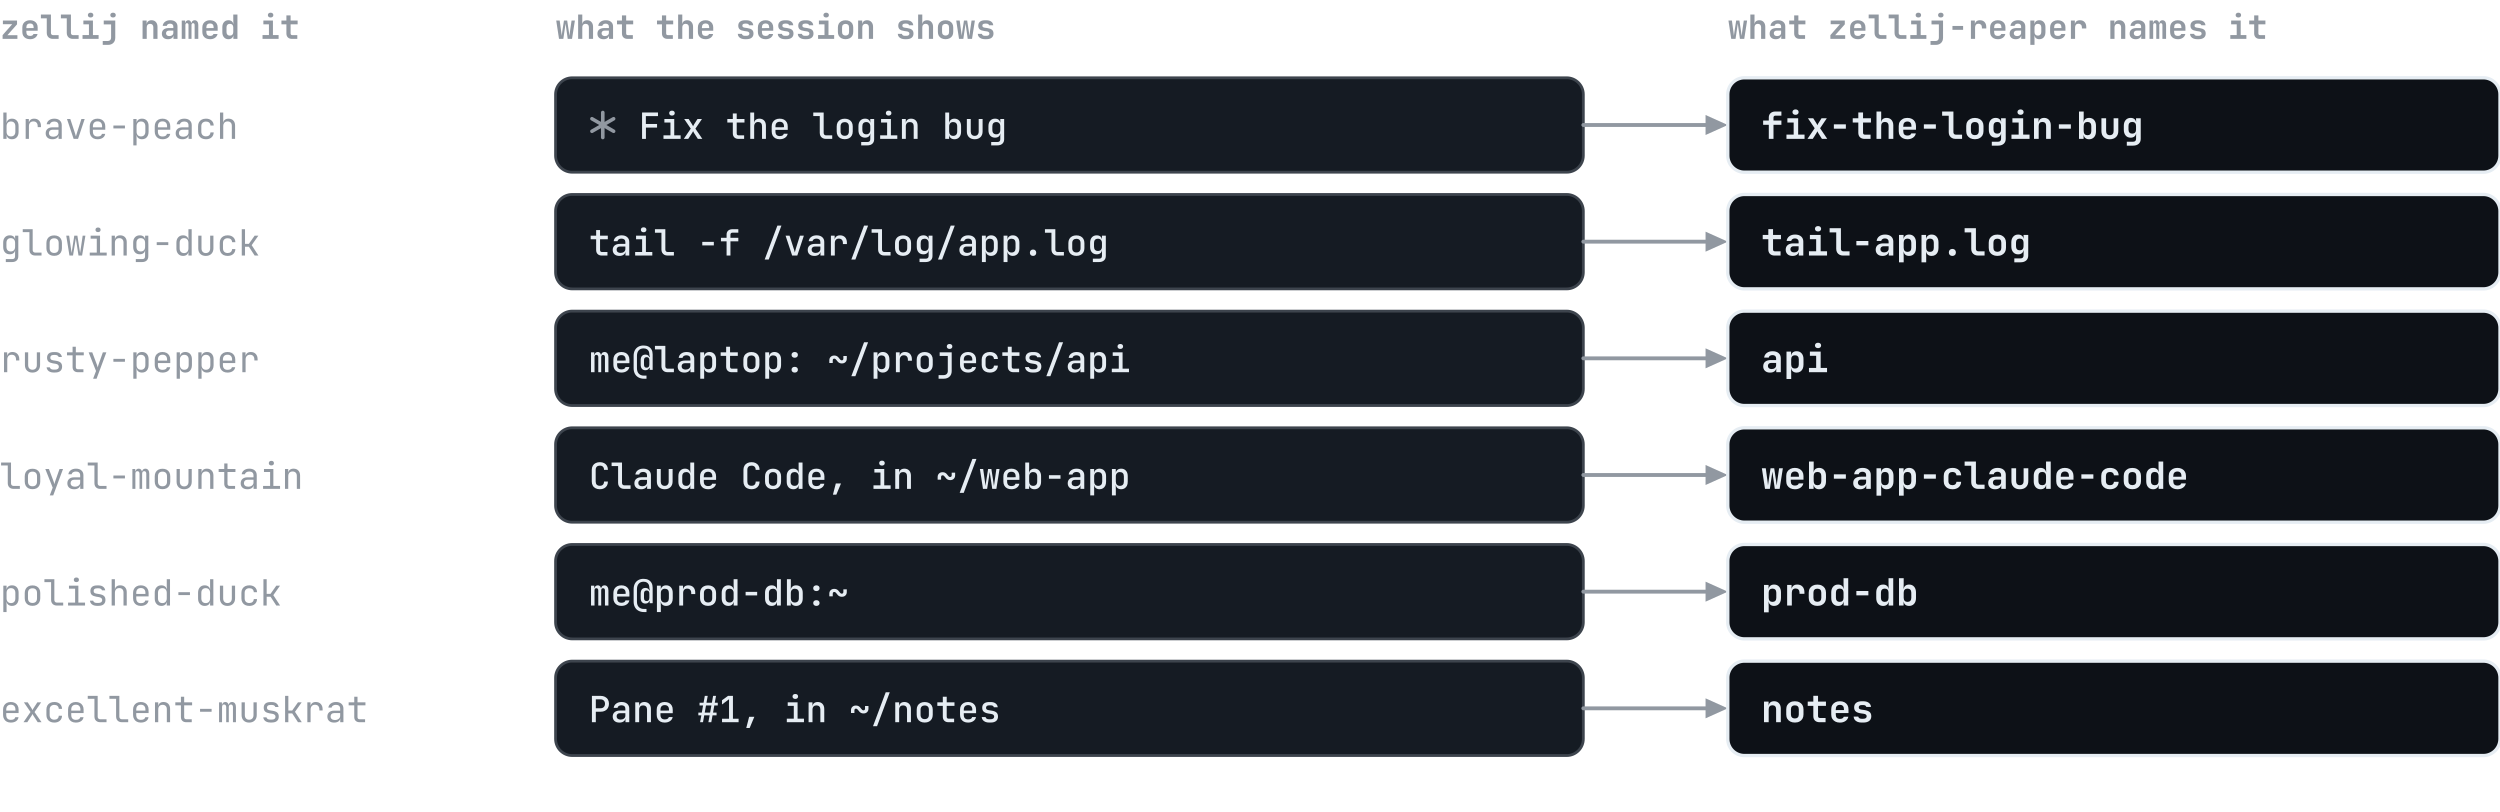
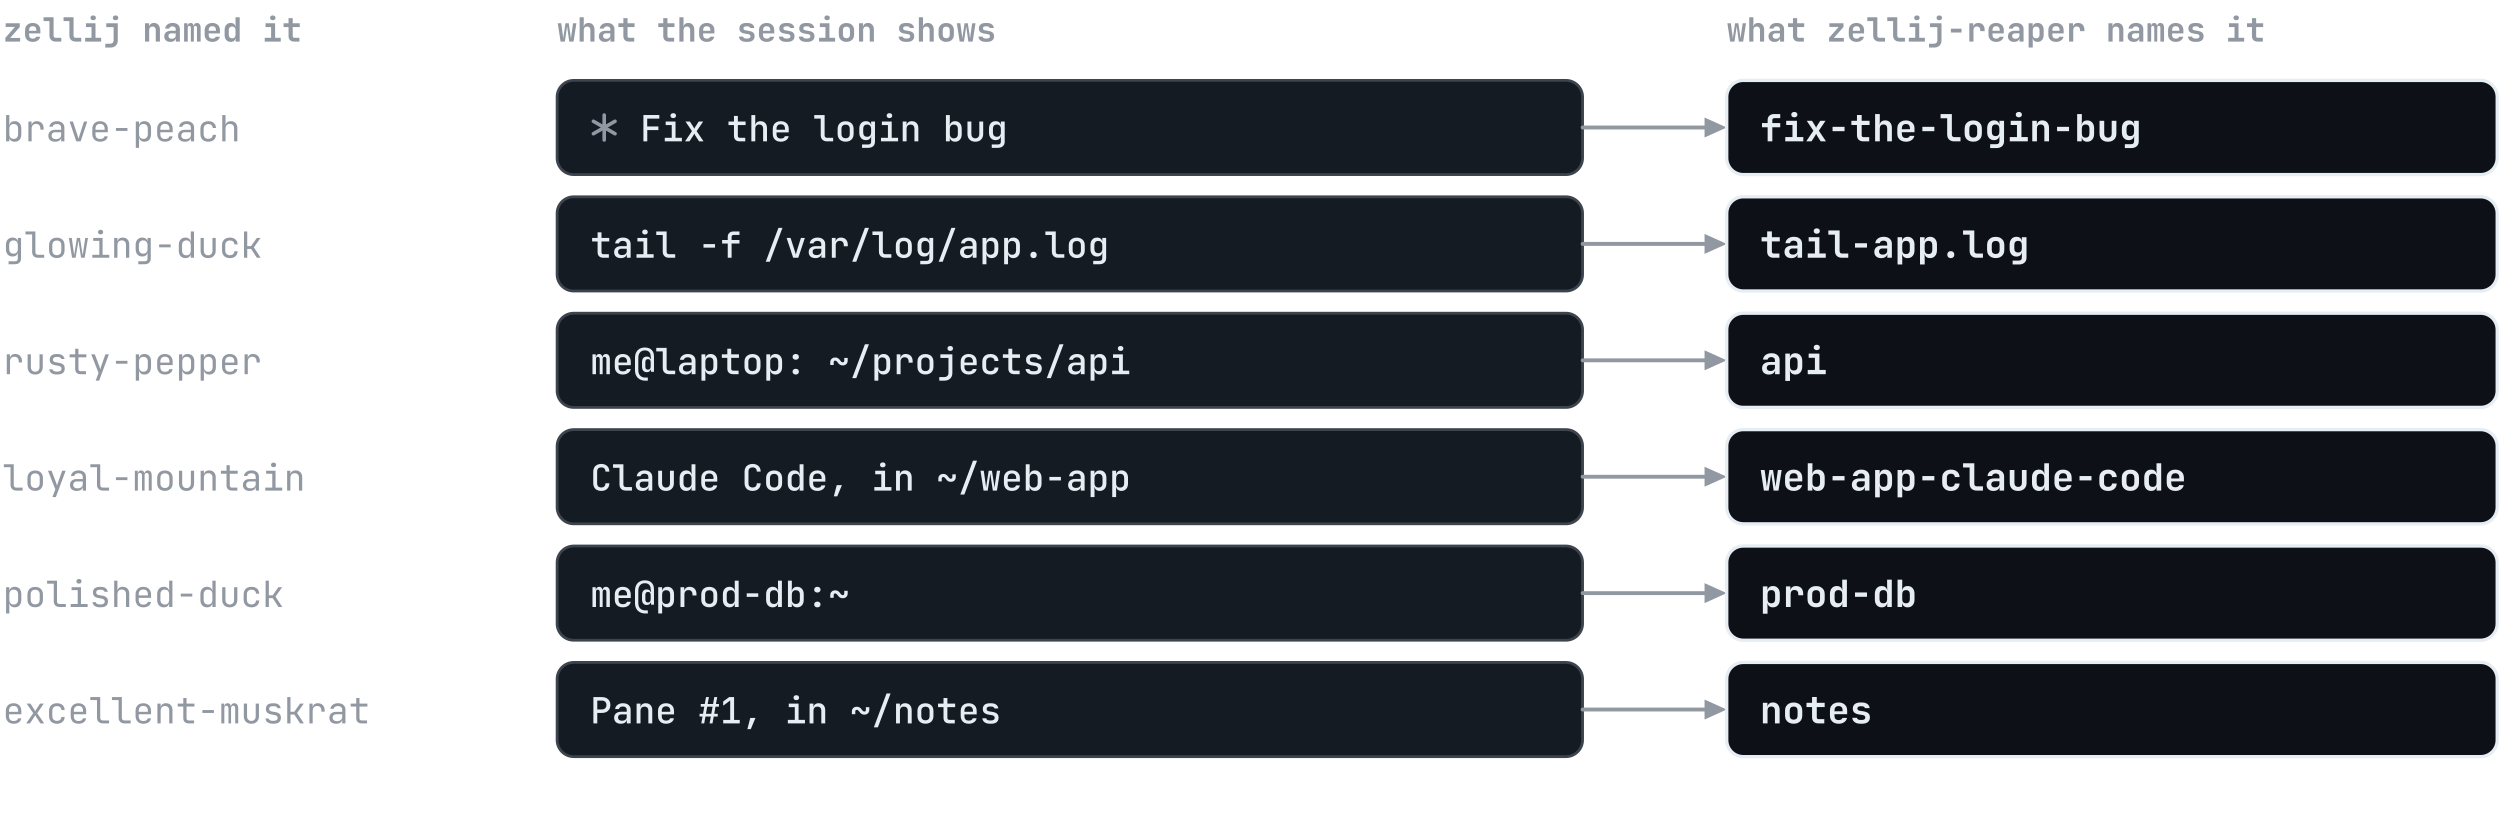
- <svg xmlns="http://www.w3.org/2000/svg" viewBox="0 0 900 292" width="900" height="292" role="img" aria-label="Examples of session names. A session zellij named brave-peach showing Fix the login bug becomes fix-the-login-bug. tail -f /var/log/app.log becomes tail-app.log. A shell titled me@laptop: ~/projects/api becomes api. Claude Code working in web-app becomes web-app-claude-code. A shell on another machine, me@prod-db:~, becomes prod-db. Pane #1 in ~/notes becomes notes.">
+ <svg xmlns="http://www.w3.org/2000/svg" viewBox="-1 -1 902 294" width="902" height="294" role="img" aria-label="Examples of session names. A session zellij named brave-peach showing Fix the login bug becomes fix-the-login-bug. tail -f /var/log/app.log becomes tail-app.log. A shell titled me@laptop: ~/projects/api becomes api. Claude Code working in web-app becomes web-app-claude-code. A shell on another machine, me@prod-db:~, becomes prod-db. Pane #1 in ~/notes becomes notes.">
  <defs>
    <path id="g0" d="M78 0V-113L365 -440H87V-550H511V-437L221 -110H522V0Z" />
    <path id="g1" d="M301 10Q231 10 179 -17Q127 -44 98 -92Q70 -141 70 -206V-344Q70 -409 98 -458Q127 -506 179 -533Q231 -560 301 -560Q370 -560 422 -533Q473 -506 502 -458Q530 -409 530 -344V-245H191V-206Q191 -148 219 -118Q247 -89 302 -89Q344 -89 370 -104Q396 -118 403 -146H526Q512 -75 450 -32Q389 10 301 10ZM409 -315V-345Q409 -402 382 -432Q355 -463 301 -463Q247 -463 219 -432Q191 -401 191 -344V-323L418 -325Z" />
    <path id="g2" d="M384 0Q330 0 290 -22Q249 -44 226 -84Q203 -125 203 -178V-617H27V-730H328V-178Q328 -148 346 -130Q363 -113 393 -113H559V0Z" />
    <path id="g3" d="M76 0V-114H268V-437H101V-550H388V-114H558V0ZM318 -642Q280 -642 258 -662Q236 -681 236 -714Q236 -747 258 -766Q280 -786 318 -786Q356 -786 378 -766Q400 -747 400 -714Q400 -681 378 -662Q356 -642 318 -642Z" />
    <path id="g4" d="M82 180V64H229Q279 64 306 37Q333 10 333 -39V-434H112V-550H458V-36Q458 64 398 122Q338 180 236 180ZM391 -642Q353 -642 331 -662Q309 -681 309 -714Q309 -747 331 -766Q353 -786 391 -786Q429 -786 451 -766Q473 -747 473 -714Q473 -681 451 -662Q429 -642 391 -642Z" />
    <path id="g5" d="M77 0V-550H199V-445H233L199 -416Q199 -484 238 -522Q278 -560 347 -560Q428 -560 476 -506Q525 -452 525 -361V0H400V-348Q400 -398 374 -425Q348 -452 301 -452Q255 -452 228 -424Q202 -396 202 -344V0Z" />
    <path id="g6" d="M239 10Q154 10 105 -35Q56 -80 56 -156Q56 -237 110 -281Q164 -325 263 -325H400V-372Q400 -412 374 -434Q348 -457 303 -457Q262 -457 235 -439Q208 -421 203 -390H81Q90 -468 151 -514Q212 -560 307 -560Q408 -560 466 -510Q525 -459 525 -373V0H404V-96H384L404 -123Q404 -62 359 -26Q314 10 239 10ZM280 -84Q333 -84 366 -111Q400 -138 400 -181V-248H265Q227 -248 204 -226Q181 -204 181 -168Q181 -129 208 -106Q234 -84 280 -84Z" />
    <path id="g7" d="M52 0V-550H154V-476H175L158 -458Q158 -504 184 -532Q210 -560 251 -560Q295 -560 320 -524Q344 -488 344 -427L322 -476H356L343 -458Q343 -504 369 -532Q395 -560 438 -560Q489 -560 519 -522Q549 -484 549 -419V0H439V-414Q439 -441 427 -456Q415 -472 392 -472Q370 -472 358 -457Q345 -442 345 -414V0H255V-414Q255 -442 243 -457Q231 -472 208 -472Q185 -472 174 -457Q162 -442 162 -414V0Z" />
    <path id="g8" d="M253 10Q171 10 120 -47Q70 -104 70 -200V-349Q70 -446 120 -503Q170 -560 253 -560Q321 -560 361 -522Q401 -483 401 -416L373 -445H402L398 -576V-730H523V0H401V-105H373L401 -134Q401 -67 361 -28Q321 10 253 10ZM297 -98Q345 -98 372 -126Q398 -155 398 -206V-344Q398 -395 372 -424Q345 -452 297 -452Q249 -452 222 -424Q195 -396 195 -344V-206Q195 -154 222 -126Q249 -98 297 -98Z" />
    <path id="g9" d="M360 0Q281 0 236 -44Q192 -88 192 -165V-437H43V-550H192V-705H318V-550H529V-437H318V-165Q318 -113 369 -113H519V0Z" />
    <path id="g10" d="M104 0 20 -550H124L170 -213Q174 -184 178 -149Q181 -114 183 -91Q186 -114 191 -149Q196 -184 200 -213L252 -550H349L400 -213Q404 -184 409 -148Q414 -113 417 -90Q419 -114 424 -150Q428 -185 431 -213L480 -550H580L494 0H365L317 -339Q313 -367 308 -402Q303 -436 300 -458Q297 -436 292 -402Q288 -367 283 -339L233 0Z" />
    <path id="g11" d="M77 0V-730H202V-550L199 -445H233L199 -416Q199 -484 238 -522Q278 -560 347 -560Q428 -560 476 -506Q525 -452 525 -361V0H400V-348Q400 -398 374 -425Q348 -452 301 -452Q255 -452 228 -424Q202 -396 202 -344V0Z" />
    <path id="g12" d="M279 9Q216 9 169 -11Q122 -31 96 -66Q69 -102 67 -150H192Q194 -124 218 -108Q241 -92 279 -92H323Q369 -92 392 -110Q415 -128 415 -159Q415 -188 394 -204Q374 -221 331 -226L263 -236Q169 -249 125 -286Q81 -323 81 -397Q81 -474 133 -516Q185 -559 286 -559H324Q416 -559 471 -518Q526 -477 530 -408H405Q402 -430 380 -444Q359 -458 324 -458H286Q243 -458 224 -442Q204 -427 204 -397Q204 -369 221 -356Q238 -342 276 -336L347 -326Q445 -312 492 -274Q538 -235 538 -160Q538 -80 484 -36Q429 9 323 9Z" />
    <path id="g13" d="M300 9Q230 9 178 -18Q127 -44 98 -92Q70 -141 70 -207V-343Q70 -409 98 -458Q127 -506 178 -532Q230 -559 300 -559Q371 -559 422 -532Q473 -506 502 -458Q530 -409 530 -344V-207Q530 -141 502 -92Q473 -44 422 -18Q371 9 300 9ZM300 -100Q350 -100 378 -128Q405 -155 405 -207V-343Q405 -396 378 -423Q350 -450 300 -450Q251 -450 223 -423Q195 -396 195 -343V-207Q195 -155 223 -128Q251 -100 300 -100Z" />
    <path id="g14" d="M140 -272V-388H460V-272Z" />
    <path id="g15" d="M94 0V-550H212V-445H243L206 -381Q206 -470 246 -515Q286 -560 364 -560Q453 -560 504 -505Q555 -450 555 -353V-313H424V-344Q424 -397 396 -426Q369 -455 321 -455Q272 -455 246 -426Q219 -397 219 -344V0Z" />
    <path id="g16" d="M77 180V-550H199V-445H227L199 -416Q199 -483 239 -522Q279 -560 347 -560Q430 -560 480 -503Q530 -446 530 -350V-201Q530 -137 508 -90Q485 -42 444 -16Q403 10 347 10Q279 10 239 -28Q199 -67 199 -134L227 -105H198L202 26V180ZM303 -98Q351 -98 378 -126Q405 -154 405 -206V-344Q405 -396 378 -424Q351 -452 303 -452Q256 -452 229 -424Q202 -395 202 -344V-206Q202 -155 229 -126Q256 -98 303 -98Z" />
    <path id="g17" d="M332 10Q264 10 223 -26Q182 -63 182 -126L200 -105H182V0H92V-730H182V-570L180 -445H200L182 -424Q182 -486 224 -523Q265 -560 332 -560Q415 -560 465 -505Q515 -450 515 -355V-194Q515 -100 465 -45Q415 10 332 10ZM302 -68Q359 -68 392 -102Q425 -136 425 -200V-350Q425 -414 392 -448Q359 -482 302 -482Q247 -482 214 -447Q182 -412 182 -350V-200Q182 -138 214 -103Q247 -68 302 -68Z" />
    <path id="g18" d="M111 0V-550H199V-445H220L191 -380Q191 -469 230 -514Q268 -560 344 -560Q431 -560 482 -506Q534 -451 534 -358V-325H444V-350Q444 -415 412 -450Q381 -484 323 -484Q266 -484 234 -449Q201 -414 201 -350V0Z" />
    <path id="g19" d="M252 10Q165 10 115 -34Q65 -79 65 -155Q65 -232 115 -276Q165 -320 250 -320H420V-375Q420 -426 390 -454Q359 -481 303 -481Q254 -481 221 -460Q188 -440 183 -405H93Q102 -476 160 -518Q218 -560 305 -560Q400 -560 455 -511Q510 -462 510 -378V0H422V-105H407L422 -120Q422 -60 376 -25Q329 10 252 10ZM274 -61Q338 -61 379 -93Q420 -125 420 -175V-253H252Q207 -253 181 -228Q155 -203 155 -160Q155 -114 186 -88Q218 -61 274 -61Z" />
    <path id="g20" d="M239 0 55 -550H147L269 -180Q280 -147 289 -116Q298 -86 302 -69Q307 -86 316 -116Q325 -147 335 -180L454 -550H545L361 0Z" />
    <path id="g21" d="M300 10Q235 10 186 -16Q138 -42 112 -90Q85 -137 85 -200V-350Q85 -414 112 -461Q138 -508 186 -534Q235 -560 300 -560Q365 -560 414 -534Q462 -508 488 -461Q515 -414 515 -350V-253H173V-200Q173 -135 206 -100Q239 -66 300 -66Q352 -66 384 -84Q416 -103 423 -140H513Q504 -71 446 -30Q387 10 300 10ZM427 -313V-350Q427 -415 394 -450Q362 -485 300 -485Q239 -485 206 -450Q173 -415 173 -350V-321H434Z" />
    <path id="g22" d="M140 -290V-370H460V-290Z" />
    <path id="g23" d="M92 180V-550H182V-445H200L182 -424Q182 -487 224 -524Q265 -560 333 -560Q416 -560 466 -506Q515 -451 515 -356V-195Q515 -132 492 -86Q470 -40 430 -15Q389 10 333 10Q266 10 224 -27Q182 -64 182 -126L200 -105H180L182 20V180ZM303 -68Q360 -68 392 -102Q425 -136 425 -200V-350Q425 -414 392 -448Q360 -482 303 -482Q248 -482 215 -447Q182 -412 182 -350V-200Q182 -138 215 -103Q248 -68 303 -68Z" />
    <path id="g24" d="M304 10Q238 10 188 -15Q139 -40 112 -88Q85 -135 85 -200V-350Q85 -416 112 -463Q139 -510 188 -535Q238 -560 304 -560Q399 -560 457 -509Q515 -458 518 -370H428Q425 -423 392 -452Q360 -480 304 -480Q245 -480 210 -446Q175 -413 175 -351V-200Q175 -138 210 -104Q245 -70 304 -70Q360 -70 392 -99Q425 -128 428 -180H518Q515 -92 457 -41Q399 10 304 10Z" />
    <path id="g25" d="M92 0V-730H182V-550V-445H201L182 -424Q182 -489 221 -524Q260 -560 329 -560Q412 -560 461 -509Q510 -458 510 -370V0H420V-360Q420 -419 388 -452Q357 -484 303 -484Q247 -484 214 -449Q182 -414 182 -350V0Z" />
    <path id="g26" d="M88 0V-731H529V-631H193V-413H503V-313H195V0Z" />
    <path id="g27" d="M81 0V-98H274V-452H106V-550H379V-98H556V0ZM316 -645Q281 -645 260 -664Q239 -682 239 -713Q239 -745 260 -764Q281 -782 316 -782Q351 -782 372 -764Q393 -745 393 -713Q393 -682 372 -664Q351 -645 316 -645Z" />
    <path id="g28" d="M43 0 236 -284 55 -550H179L276 -398Q283 -386 290 -372Q297 -359 301 -350Q304 -359 311 -372Q318 -386 325 -398L422 -550H546L365 -283L557 0H433L326 -165Q319 -177 312 -192Q305 -207 301 -216Q297 -207 290 -192Q282 -177 274 -165L166 0Z" />
    <path id="g29" d="M360 0Q285 0 243 -41Q201 -82 201 -155V-452H49V-550H201V-705H309V-550H524V-452H309V-155Q309 -98 364 -98H514V0Z" />
    <path id="g30" d="M84 0V-730H192V-550L191 -445H217L191 -420Q191 -486 230 -523Q269 -560 338 -560Q420 -560 469 -508Q518 -455 518 -366V0H410V-354Q410 -408 381 -438Q352 -468 302 -468Q251 -468 222 -436Q192 -405 192 -347V0Z" />
    <path id="g31" d="M300 10Q233 10 182 -16Q132 -43 105 -91Q78 -139 78 -203V-347Q78 -412 105 -460Q132 -507 182 -534Q233 -560 300 -560Q368 -560 418 -534Q468 -507 495 -460Q522 -412 522 -347V-249H182V-203Q182 -142 212 -110Q243 -78 301 -78Q348 -78 377 -94Q406 -111 413 -143H520Q508 -73 448 -32Q388 10 300 10ZM418 -314V-348Q418 -408 388 -441Q358 -474 300 -474Q243 -474 212 -441Q182 -408 182 -347V-322L426 -323Z" />
    <path id="g32" d="M379 0Q328 0 290 -20Q252 -41 230 -79Q209 -117 209 -167V-632H29V-730H317V-167Q317 -135 335 -116Q353 -98 384 -98H554V0Z" />
    <path id="g33" d="M300 9Q232 9 182 -17Q132 -43 105 -91Q78 -139 78 -204V-346Q78 -412 105 -460Q132 -507 182 -533Q232 -559 300 -559Q368 -559 418 -533Q468 -507 495 -460Q522 -412 522 -346V-204Q522 -139 495 -91Q468 -43 418 -17Q368 9 300 9ZM300 -86Q355 -86 385 -116Q415 -147 415 -204V-346Q415 -404 385 -434Q355 -464 300 -464Q246 -464 216 -434Q185 -404 185 -346V-204Q185 -147 216 -116Q246 -86 300 -86Z" />
    <path id="g34" d="M156 180V87H325Q367 87 388 67Q408 47 408 8V-47L410 -149H387L409 -169Q409 -106 370 -70Q330 -34 263 -34Q178 -34 129 -90Q80 -146 80 -241V-353Q80 -448 129 -504Q178 -560 263 -560Q330 -560 370 -524Q409 -487 409 -424L387 -445H409L408 -550H515V10Q515 89 465 134Q415 180 326 180ZM298 -127Q349 -127 378 -158Q408 -190 408 -246V-347Q408 -403 378 -434Q349 -466 298 -466Q245 -466 216 -436Q188 -405 188 -347V-246Q188 -189 216 -158Q245 -127 298 -127Z" />
    <path id="g35" d="M84 0V-550H191V-445H217L191 -420Q191 -486 230 -523Q269 -560 338 -560Q420 -560 469 -508Q518 -455 518 -366V0H410V-354Q410 -408 381 -437Q352 -466 302 -466Q251 -466 222 -436Q192 -405 192 -347V0Z" />
    <path id="g36" d="M339 10Q271 10 231 -28Q191 -65 191 -130L214 -105H191V0H84V-730H192V-573L189 -445H214L191 -420Q191 -485 232 -522Q272 -560 339 -560Q422 -560 472 -504Q522 -448 522 -352V-197Q522 -102 472 -46Q422 10 339 10ZM302 -84Q355 -84 385 -114Q415 -145 415 -203V-347Q415 -405 385 -436Q355 -466 302 -466Q251 -466 222 -434Q192 -403 192 -347V-203Q192 -147 222 -116Q251 -84 302 -84Z" />
    <path id="g37" d="M299 10Q200 10 141 -48Q82 -105 82 -204V-550H190V-204Q190 -147 219 -116Q248 -84 299 -84Q351 -84 380 -116Q410 -147 410 -204V-550H518V-204Q518 -105 458 -48Q399 10 299 10Z" />
    <path id="g38" d="M205 0V-376H54V-489H205V-572Q205 -644 253 -687Q301 -730 380 -730H541V-620H383Q359 -620 344 -606Q330 -593 330 -570V-489H541V-376H330V0Z" />
    <path id="g39" d="M36 0 228 -284 49 -550H190L275 -415Q283 -403 290 -388Q296 -373 300 -364Q304 -373 311 -388Q318 -403 325 -415L411 -550H552L373 -284L564 0H422L327 -151Q319 -164 312 -179Q305 -194 300 -203Q296 -194 289 -179Q282 -164 274 -151L177 0Z" />
    <path id="g40" d="M152 180V76H315Q357 76 378 56Q399 35 399 -3V-44L401 -147H374L401 -174Q401 -107 362 -70Q322 -32 255 -32Q171 -32 122 -89Q72 -146 72 -243V-350Q72 -446 122 -503Q171 -560 255 -560Q322 -560 362 -522Q401 -485 401 -418L374 -445H401L398 -550H523V0Q523 83 468 132Q413 180 317 180ZM297 -140Q345 -140 372 -168Q398 -197 398 -248V-344Q398 -395 372 -424Q345 -452 297 -452Q249 -452 223 -424Q197 -396 197 -344V-248Q197 -196 223 -168Q249 -140 297 -140Z" />
    <path id="g41" d="M347 10Q279 10 239 -28Q199 -67 199 -134L227 -105H199V0H77V-730H202V-576L198 -445H227L199 -416Q199 -483 239 -522Q279 -560 347 -560Q430 -560 480 -503Q530 -446 530 -349V-200Q530 -104 480 -47Q430 10 347 10ZM303 -98Q351 -98 378 -126Q405 -154 405 -206V-344Q405 -396 378 -424Q351 -452 303 -452Q256 -452 229 -424Q202 -395 202 -344V-206Q202 -155 229 -126Q256 -98 303 -98Z" />
    <path id="g42" d="M300 10Q195 10 135 -48Q75 -107 75 -208V-550H200V-209Q200 -156 226 -128Q252 -99 300 -99Q347 -99 374 -128Q400 -156 400 -209V-550H525V-208Q525 -107 464 -48Q403 10 300 10Z" />
    <path id="g43" d="M161 180V98H336Q378 98 398 79Q417 60 417 20V-50L419 -150H401L418 -165Q418 -105 378 -70Q338 -35 271 -35Q186 -35 137 -90Q88 -146 88 -240V-356Q88 -450 137 -505Q186 -560 271 -560Q338 -560 378 -525Q418 -490 418 -430L401 -445H418V-550H507V20Q507 94 462 137Q416 180 335 180ZM298 -113Q354 -113 386 -148Q418 -183 418 -245V-350Q418 -412 386 -447Q354 -482 298 -482Q241 -482 210 -448Q178 -414 178 -350V-245Q178 -181 210 -147Q241 -113 298 -113Z" />
    <path id="g44" d="M375 0Q327 0 291 -19Q255 -38 235 -73Q215 -108 215 -155V-648H30V-730H305V-155Q305 -121 324 -102Q343 -82 375 -82H550V0Z" />
    <path id="g45" d="M300 8Q234 8 186 -17Q138 -42 112 -90Q85 -137 85 -202V-348Q85 -414 112 -461Q138 -508 186 -533Q234 -558 300 -558Q366 -558 414 -533Q462 -508 488 -461Q515 -414 515 -349V-202Q515 -137 488 -90Q462 -42 414 -17Q366 8 300 8ZM300 -72Q359 -72 392 -105Q425 -138 425 -202V-348Q425 -412 392 -445Q359 -478 300 -478Q242 -478 208 -445Q175 -412 175 -348V-202Q175 -138 208 -105Q242 -72 300 -72Z" />
    <path id="g46" d="M123 0 35 -550H115L170 -160Q173 -138 176 -112Q180 -87 182 -70Q184 -87 188 -112Q193 -138 196 -160L257 -550H343L404 -160Q407 -138 412 -112Q416 -87 418 -70Q420 -87 424 -112Q429 -138 432 -160L489 -550H565L473 0H374L315 -380Q311 -408 306 -436Q301 -464 299 -480Q297 -464 293 -436Q289 -408 284 -380L222 0Z" />
    <path id="g47" d="M85 0V-82H280V-468H110V-550H370V-82H555V0ZM315 -649Q282 -649 263 -666Q244 -683 244 -712Q244 -742 263 -760Q282 -777 315 -777Q348 -777 367 -760Q386 -742 386 -712Q386 -683 367 -666Q348 -649 315 -649Z" />
    <path id="g48" d="M92 0V-550H182V-445H201L182 -424Q182 -489 221 -524Q260 -560 329 -560Q412 -560 461 -509Q510 -458 510 -370V0H420V-360Q420 -419 388 -450Q357 -482 303 -482Q247 -482 214 -448Q182 -414 182 -350V0Z" />
    <path id="g49" d="M268 10Q186 10 136 -45Q85 -100 85 -194V-355Q85 -450 135 -505Q185 -560 268 -560Q336 -560 377 -523Q418 -486 418 -424L400 -445H420L418 -570V-730H508V0H418V-105H400L418 -126Q418 -63 377 -26Q336 10 268 10ZM298 -68Q354 -68 386 -103Q418 -138 418 -200V-350Q418 -412 386 -447Q354 -482 298 -482Q241 -482 208 -448Q175 -414 175 -350V-200Q175 -136 208 -102Q241 -68 298 -68Z" />
    <path id="g50" d="M299 10Q204 10 147 -46Q90 -103 90 -200V-550H180V-200Q180 -138 212 -104Q244 -69 299 -69Q355 -69 388 -104Q420 -138 420 -200V-550H510V-200Q510 -103 452 -46Q394 10 299 10Z" />
    <path id="g51" d="M95 0V-730H185V-323H291L451 -550H554L369 -288L557 0H452L292 -245H185V0Z" />
    <path id="g52" d="M245 10Q159 10 110 -34Q60 -79 60 -156Q60 -234 112 -278Q165 -323 257 -323H410V-374Q410 -419 382 -444Q354 -469 303 -469Q258 -469 228 -450Q198 -430 193 -398H87Q96 -472 156 -516Q215 -560 306 -560Q404 -560 461 -510Q518 -461 518 -376V0H413V-101H395L413 -121Q413 -61 367 -26Q321 10 245 10ZM277 -73Q335 -73 372 -102Q410 -132 410 -178V-250H259Q217 -250 192 -227Q168 -204 168 -164Q168 -122 197 -98Q226 -73 277 -73Z" />
    <path id="g53" d="M140 -281V-379H460V-281Z" />
    <path id="g54" d="M213 0V-394H57V-492H213V-581Q213 -650 257 -690Q301 -730 377 -730H538V-634H379Q351 -634 336 -620Q320 -606 320 -580V-492H538V-394H320V0Z" />
    <path id="g55" d="M68 110 420 -830H532L180 110Z" />
    <path id="g56" d="M229 0 47 -550H157L270 -198Q281 -167 290 -136Q298 -104 302 -86Q307 -104 316 -136Q324 -167 333 -198L444 -550H553L371 0Z" />
    <path id="g57" d="M102 0V-550H206V-445H232L199 -380Q199 -469 238 -514Q277 -560 354 -560Q442 -560 494 -506Q545 -451 545 -356V-319H434V-347Q434 -406 404 -438Q375 -469 322 -469Q269 -469 240 -437Q210 -405 210 -347V0Z" />
    <path id="g58" d="M84 180V-550H191V-445H214L191 -420Q191 -485 232 -522Q272 -560 340 -560Q423 -560 472 -504Q522 -449 522 -353V-198Q522 -134 500 -88Q477 -41 436 -16Q396 10 340 10Q273 10 232 -28Q191 -65 191 -130L214 -105H189L192 23V180ZM303 -84Q356 -84 386 -114Q415 -145 415 -203V-347Q415 -405 386 -436Q356 -466 303 -466Q252 -466 222 -434Q192 -403 192 -347V-203Q192 -147 222 -116Q252 -84 303 -84Z" />
    <path id="g59" d="M300 10Q260 10 236 -14Q212 -37 212 -77Q212 -118 236 -142Q260 -167 300 -167Q341 -167 364 -142Q388 -118 388 -77Q388 -37 364 -14Q341 10 300 10Z" />
    <path id="g60" d="M300 10Q257 10 232 -15Q206 -40 206 -83Q206 -126 232 -152Q257 -177 300 -177Q343 -177 368 -152Q394 -126 394 -83Q394 -40 368 -15Q343 10 300 10Z" />
    <path id="g61" d="M283 8Q227 8 186 -10Q144 -27 120 -59Q95 -91 90 -135H180Q186 -106 212 -89Q239 -72 283 -72H325Q378 -72 404 -94Q430 -115 430 -151Q430 -186 406 -206Q383 -227 337 -234L263 -246Q182 -260 142 -296Q103 -333 103 -403Q103 -477 150 -518Q197 -558 291 -558H329Q408 -558 456 -521Q504 -484 514 -421H424Q418 -447 394 -462Q370 -478 329 -478H291Q240 -478 216 -459Q193 -440 193 -402Q193 -368 213 -352Q233 -336 276 -329L350 -317Q439 -303 480 -265Q520 -227 520 -155Q520 -79 472 -36Q423 8 325 8Z" />
    <path id="g62" d="M360 0Q289 0 250 -38Q210 -76 210 -145V-468H55V-550H210V-705H300V-550H520V-468H300V-145Q300 -82 360 -82H510V0Z" />
    <path id="g63" d="M178 180 259 -34 55 -550H155L283 -210Q290 -193 296 -170Q302 -146 306 -130Q310 -146 316 -170Q322 -193 328 -210L448 -550H545L274 180Z" />
    <path id="g64" d="M59 0V-550H149V-480H169L154 -459Q154 -505 179 -532Q204 -560 246 -560Q291 -560 316 -525Q340 -490 340 -429L316 -480H354L338 -459Q338 -505 364 -532Q389 -560 432 -560Q483 -560 512 -522Q541 -483 541 -419V0H445V-416Q445 -447 432 -464Q418 -481 393 -481Q368 -481 354 -464Q341 -448 341 -417V0H260V-416Q260 -448 246 -464Q232 -481 206 -481Q181 -481 168 -464Q156 -448 156 -417V0Z" />
    <path id="g65" d="M325 180Q238 180 174 144Q109 109 74 44Q39 -22 39 -110V-450Q39 -540 72 -605Q106 -670 168 -705Q229 -740 315 -740Q393 -740 450 -710Q506 -680 536 -625Q566 -570 566 -496V-65H483L486 -120H457L474 -143Q474 -104 444 -80Q415 -55 367 -55Q303 -55 268 -96Q234 -136 234 -213V-330Q234 -407 268 -448Q303 -488 367 -488Q415 -488 444 -464Q474 -439 474 -399L460 -420H487L474 -489V-496Q474 -547 456 -584Q437 -620 402 -640Q367 -660 315 -660Q228 -660 180 -605Q131 -550 131 -450V-110Q131 -14 182 40Q234 94 325 94H395V180ZM400 -125Q438 -125 456 -148Q474 -170 474 -220V-331Q474 -375 456 -396Q437 -418 400 -418Q363 -418 344 -396Q326 -374 326 -330V-213Q326 -167 344 -146Q363 -125 400 -125Z" />
    <path id="g66" d="M300 -401Q261 -401 236 -423Q212 -445 212 -481Q212 -517 236 -538Q261 -560 300 -560Q340 -560 364 -538Q388 -517 388 -481Q388 -445 364 -423Q340 -401 300 -401ZM300 10Q261 10 236 -12Q212 -34 212 -69Q212 -106 236 -128Q261 -149 300 -149Q340 -149 364 -128Q388 -106 388 -69Q388 -34 364 -12Q340 10 300 10Z" />
    <path id="g67" d="M58 -255V-329Q58 -390 96 -426Q133 -462 195 -462Q234 -462 260 -449Q287 -436 306 -416Q324 -396 338 -376Q353 -356 368 -342Q384 -329 404 -329Q425 -329 436 -342Q447 -355 447 -379V-450H542V-376Q542 -316 505 -280Q468 -243 405 -243Q366 -243 340 -256Q313 -269 294 -289Q276 -309 262 -329Q247 -349 232 -362Q216 -376 196 -376Q175 -376 164 -364Q153 -351 153 -326V-255Z" />
    <path id="g68" d="M84 180V80H222Q277 80 308 50Q339 20 339 -35V-451H114V-550H447V-34Q447 65 387 122Q327 180 225 180ZM388 -645Q353 -645 332 -664Q311 -682 311 -713Q311 -745 332 -764Q353 -782 388 -782Q423 -782 444 -764Q465 -745 465 -713Q465 -682 444 -664Q423 -645 388 -645Z" />
    <path id="g69" d="M304 10Q236 10 184 -16Q133 -41 106 -90Q78 -138 78 -203V-347Q78 -413 106 -461Q133 -509 184 -534Q236 -560 304 -560Q403 -560 463 -508Q523 -456 526 -366H418Q415 -413 385 -439Q355 -465 304 -465Q249 -465 217 -434Q185 -404 185 -348V-203Q185 -147 217 -116Q249 -85 304 -85Q355 -85 385 -111Q415 -137 418 -184H526Q523 -94 463 -42Q403 10 304 10Z" />
    <path id="g70" d="M281 9Q222 9 178 -10Q133 -29 108 -62Q82 -96 78 -142H186Q190 -115 215 -98Q240 -82 281 -82H324Q373 -82 398 -102Q423 -122 423 -155Q423 -187 400 -206Q378 -224 334 -230L263 -241Q175 -255 134 -292Q92 -328 92 -400Q92 -476 142 -518Q191 -559 288 -559H326Q412 -559 464 -520Q515 -480 522 -414H414Q410 -438 388 -453Q365 -468 326 -468H288Q241 -468 220 -450Q198 -433 198 -399Q198 -369 217 -354Q236 -339 276 -333L349 -321Q442 -308 486 -270Q529 -231 529 -158Q529 -79 478 -35Q426 9 324 9Z" />
    <path id="g71" d="M66 0V-550H145V-484H163L149 -460Q149 -506 174 -533Q198 -560 240 -560Q286 -560 311 -526Q336 -492 336 -430L309 -484H351L332 -460Q332 -506 358 -533Q383 -560 425 -560Q477 -560 506 -521Q534 -482 534 -418V0H451V-419Q451 -453 436 -472Q422 -491 394 -491Q367 -491 352 -472Q336 -454 336 -420V0H264V-419Q264 -454 248 -472Q233 -491 205 -491Q177 -491 163 -472Q149 -454 149 -420V0Z" />
    <path id="g72" d="M304 10Q236 10 186 -16Q135 -41 108 -90Q80 -138 80 -203V-527Q80 -593 108 -641Q135 -689 186 -714Q236 -740 304 -740Q372 -740 422 -714Q472 -688 500 -640Q527 -593 527 -527H419Q419 -584 389 -614Q359 -644 304 -644Q249 -644 218 -614Q188 -584 188 -528V-203Q188 -147 218 -116Q249 -86 304 -86Q359 -86 389 -116Q419 -147 419 -203H527Q527 -138 500 -90Q472 -42 422 -16Q372 10 304 10Z" />
    <path id="g73" d="M261 10Q178 10 128 -46Q78 -102 78 -197V-352Q78 -448 128 -504Q178 -560 261 -560Q329 -560 369 -522Q409 -485 409 -420L386 -445H411L408 -573V-730H516V0H409V-105H386L409 -130Q409 -65 369 -28Q329 10 261 10ZM298 -84Q349 -84 378 -116Q408 -147 408 -203V-347Q408 -403 378 -434Q349 -466 298 -466Q245 -466 215 -436Q185 -405 185 -347V-203Q185 -145 215 -114Q245 -84 298 -84Z" />
    <path id="g74" d="M158 160 238 -151H382L252 160Z" />
    <path id="g75" d="M113 0 28 -550H119L170 -187Q174 -162 178 -132Q181 -101 183 -81Q185 -101 190 -131Q194 -161 198 -187L255 -550H346L402 -187Q406 -161 410 -130Q415 -100 417 -80Q419 -101 424 -132Q428 -162 432 -187L484 -550H572L484 0H370L316 -359Q312 -387 307 -418Q302 -450 300 -469Q297 -450 292 -418Q288 -387 284 -359L228 0Z" />
    <path id="g76" d="M303 10Q233 10 180 -16Q128 -43 99 -92Q70 -140 70 -206V-344Q70 -411 99 -459Q128 -507 180 -534Q233 -560 303 -560Q407 -560 469 -506Q531 -453 534 -361H409Q406 -404 378 -428Q351 -451 303 -451Q253 -451 224 -424Q195 -396 195 -345V-206Q195 -155 224 -127Q253 -99 303 -99Q351 -99 378 -122Q406 -146 409 -189H534Q531 -97 469 -44Q407 10 303 10Z" />
    <path id="g77" d="M50 0 245 -283 62 -550H168L277 -380Q284 -369 290 -356Q297 -343 301 -335Q304 -343 310 -356Q317 -369 324 -380L434 -550H539L356 -282L550 0H444L326 -180Q319 -191 312 -206Q306 -220 301 -229Q297 -220 290 -206Q282 -191 274 -180L155 0Z" />
    <path id="g78" d="M84 0V-730H323Q394 -730 446 -703Q499 -676 528 -626Q556 -577 556 -510Q556 -444 527 -394Q498 -344 446 -317Q394 -290 323 -290H192V0ZM192 -387H323Q379 -387 412 -420Q446 -454 446 -510Q446 -567 412 -600Q379 -633 323 -633H192Z" />
    <path id="g79" d="M79 0 114 -191H31V-266H127L162 -464H64V-539H176L210 -730H291L256 -539H406L440 -730H521L486 -539H569V-464H473L438 -266H536V-191H424L390 0H309L344 -191H194L160 0ZM208 -266H357L392 -464H243Z" />
    <path id="g80" d="M87 0V-96H281V-636L86 -491V-608L253 -730H389V-96H546V0Z" />
  </defs>
  <g transform="scale(0.012)" fill="#9198a1">
    <use href="#g0" x="0.0" y="1166.7" />
    <use href="#g1" x="600.0" y="1166.7" />
    <use href="#g2" x="1200.0" y="1166.7" />
    <use href="#g2" x="1800.0" y="1166.7" />
    <use href="#g3" x="2400.0" y="1166.7" />
    <use href="#g4" x="3000.0" y="1166.7" />
    <use href="#g5" x="4200.0" y="1166.7" />
    <use href="#g6" x="4800.0" y="1166.7" />
    <use href="#g7" x="5400.0" y="1166.7" />
    <use href="#g1" x="6000.0" y="1166.7" />
    <use href="#g8" x="6600.0" y="1166.7" />
    <use href="#g3" x="7800.0" y="1166.7" />
    <use href="#g9" x="8400.0" y="1166.7" />
  </g>
  <g transform="scale(0.012)" fill="#9198a1">
    <use href="#g10" x="16666.7" y="1166.7" />
    <use href="#g11" x="17266.7" y="1166.7" />
    <use href="#g6" x="17866.7" y="1166.7" />
    <use href="#g9" x="18466.7" y="1166.7" />
    <use href="#g9" x="19666.7" y="1166.7" />
    <use href="#g11" x="20266.7" y="1166.7" />
    <use href="#g1" x="20866.7" y="1166.7" />
    <use href="#g12" x="22066.7" y="1166.7" />
    <use href="#g1" x="22666.7" y="1166.7" />
    <use href="#g12" x="23266.7" y="1166.7" />
    <use href="#g12" x="23866.7" y="1166.7" />
    <use href="#g3" x="24466.7" y="1166.7" />
    <use href="#g13" x="25066.7" y="1166.7" />
    <use href="#g5" x="25666.7" y="1166.7" />
    <use href="#g12" x="26866.7" y="1166.7" />
    <use href="#g11" x="27466.7" y="1166.7" />
    <use href="#g13" x="28066.7" y="1166.7" />
    <use href="#g10" x="28666.7" y="1166.7" />
    <use href="#g12" x="29266.7" y="1166.7" />
  </g>
  <g transform="scale(0.012)" fill="#9198a1">
    <use href="#g10" x="51833.3" y="1166.7" />
    <use href="#g11" x="52433.3" y="1166.7" />
    <use href="#g6" x="53033.3" y="1166.7" />
    <use href="#g9" x="53633.3" y="1166.7" />
    <use href="#g0" x="54833.3" y="1166.7" />
    <use href="#g1" x="55433.3" y="1166.7" />
    <use href="#g2" x="56033.3" y="1166.7" />
    <use href="#g2" x="56633.3" y="1166.7" />
    <use href="#g3" x="57233.3" y="1166.7" />
    <use href="#g4" x="57833.3" y="1166.7" />
    <use href="#g14" x="58433.3" y="1166.7" />
    <use href="#g15" x="59033.3" y="1166.7" />
    <use href="#g1" x="59633.3" y="1166.7" />
    <use href="#g6" x="60233.3" y="1166.7" />
    <use href="#g16" x="60833.3" y="1166.7" />
    <use href="#g1" x="61433.3" y="1166.7" />
    <use href="#g15" x="62033.3" y="1166.7" />
    <use href="#g5" x="63233.3" y="1166.7" />
    <use href="#g6" x="63833.3" y="1166.7" />
    <use href="#g7" x="64433.3" y="1166.7" />
    <use href="#g1" x="65033.3" y="1166.7" />
    <use href="#g12" x="65633.3" y="1166.7" />
    <use href="#g3" x="66833.3" y="1166.7" />
    <use href="#g9" x="67433.3" y="1166.7" />
  </g>
  <rect x="200" y="28" width="370" height="34" rx="6" fill="#151b23" stroke="#3d444d" stroke-width="1" />
  <g transform="scale(0.013)" fill="#9198a1">
    <use href="#g17" x="0.0" y="3846.2" />
    <use href="#g18" x="600.0" y="3846.2" />
    <use href="#g19" x="1200.0" y="3846.2" />
    <use href="#g20" x="1800.0" y="3846.2" />
    <use href="#g21" x="2400.0" y="3846.2" />
    <use href="#g22" x="3000.0" y="3846.2" />
    <use href="#g23" x="3600.0" y="3846.2" />
    <use href="#g21" x="4200.0" y="3846.2" />
    <use href="#g19" x="4800.0" y="3846.2" />
    <use href="#g24" x="5400.0" y="3846.2" />
    <use href="#g25" x="6000.0" y="3846.2" />
  </g>
  <path d="M217.0,40.5 L217.0,49.5" fill="none" stroke="#9198a1" stroke-width="1.3" stroke-linejoin="round" stroke-linecap="round" />
  <path d="M213.103,42.75 L220.897,47.25" fill="none" stroke="#9198a1" stroke-width="1.3" stroke-linejoin="round" stroke-linecap="round" />
  <path d="M213.103,47.25 L220.897,42.75" fill="none" stroke="#9198a1" stroke-width="1.3" stroke-linejoin="round" stroke-linecap="round" />
  <g transform="scale(0.013)" fill="#e6edf3">
    <use href="#g26" x="17692.3" y="3846.2" />
    <use href="#g27" x="18292.3" y="3846.2" />
    <use href="#g28" x="18892.3" y="3846.2" />
    <use href="#g29" x="20092.3" y="3846.2" />
    <use href="#g30" x="20692.3" y="3846.2" />
    <use href="#g31" x="21292.3" y="3846.2" />
    <use href="#g32" x="22492.3" y="3846.2" />
    <use href="#g33" x="23092.3" y="3846.2" />
    <use href="#g34" x="23692.3" y="3846.2" />
    <use href="#g27" x="24292.3" y="3846.2" />
    <use href="#g35" x="24892.3" y="3846.2" />
    <use href="#g36" x="26092.3" y="3846.2" />
    <use href="#g37" x="26692.3" y="3846.2" />
    <use href="#g34" x="27292.3" y="3846.2" />
  </g>
  <path d="M570,45.0 L615.0,45.0" fill="none" stroke="#9198a1" stroke-width="1.4" stroke-linejoin="round" stroke-linecap="round" />
  <path d="M622,45.0 L614.0,48.6 L614.0,41.4 Z" fill="#9198a1" />
  <rect x="622" y="28" width="278" height="34" rx="6" fill="#0d1117" stroke="#e6edf3" stroke-width="1.2" />
  <g transform="scale(0.0135)" fill="#e6edf3">
    <use href="#g38" x="46963.0" y="3703.7" />
    <use href="#g3" x="47563.0" y="3703.7" />
    <use href="#g39" x="48163.0" y="3703.7" />
    <use href="#g14" x="48763.0" y="3703.7" />
    <use href="#g9" x="49363.0" y="3703.7" />
    <use href="#g11" x="49963.0" y="3703.7" />
    <use href="#g1" x="50563.0" y="3703.7" />
    <use href="#g14" x="51163.0" y="3703.7" />
    <use href="#g2" x="51763.0" y="3703.7" />
    <use href="#g13" x="52363.0" y="3703.7" />
    <use href="#g40" x="52963.0" y="3703.7" />
    <use href="#g3" x="53563.0" y="3703.7" />
    <use href="#g5" x="54163.0" y="3703.7" />
    <use href="#g14" x="54763.0" y="3703.7" />
    <use href="#g41" x="55363.0" y="3703.7" />
    <use href="#g42" x="55963.0" y="3703.7" />
    <use href="#g40" x="56563.0" y="3703.7" />
  </g>
  <rect x="200" y="70" width="370" height="34" rx="6" fill="#151b23" stroke="#3d444d" stroke-width="1" />
  <g transform="scale(0.013)" fill="#9198a1">
    <use href="#g43" x="0.0" y="7076.9" />
    <use href="#g44" x="600.0" y="7076.9" />
    <use href="#g45" x="1200.0" y="7076.9" />
    <use href="#g46" x="1800.0" y="7076.9" />
    <use href="#g47" x="2400.0" y="7076.9" />
    <use href="#g48" x="3000.0" y="7076.9" />
    <use href="#g43" x="3600.0" y="7076.9" />
    <use href="#g22" x="4200.0" y="7076.9" />
    <use href="#g49" x="4800.0" y="7076.9" />
    <use href="#g50" x="5400.0" y="7076.9" />
    <use href="#g24" x="6000.0" y="7076.9" />
    <use href="#g51" x="6600.0" y="7076.9" />
  </g>
  <g transform="scale(0.013)" fill="#e6edf3">
    <use href="#g29" x="16307.7" y="7076.9" />
    <use href="#g52" x="16907.7" y="7076.9" />
    <use href="#g27" x="17507.7" y="7076.9" />
    <use href="#g32" x="18107.7" y="7076.9" />
    <use href="#g53" x="19307.7" y="7076.9" />
    <use href="#g54" x="19907.7" y="7076.9" />
    <use href="#g55" x="21107.7" y="7076.9" />
    <use href="#g56" x="21707.7" y="7076.9" />
    <use href="#g52" x="22307.7" y="7076.9" />
    <use href="#g57" x="22907.7" y="7076.9" />
    <use href="#g55" x="23507.7" y="7076.9" />
    <use href="#g32" x="24107.7" y="7076.9" />
    <use href="#g33" x="24707.7" y="7076.9" />
    <use href="#g34" x="25307.7" y="7076.9" />
    <use href="#g55" x="25907.7" y="7076.9" />
    <use href="#g52" x="26507.7" y="7076.9" />
    <use href="#g58" x="27107.7" y="7076.9" />
    <use href="#g58" x="27707.7" y="7076.9" />
    <use href="#g59" x="28307.7" y="7076.9" />
    <use href="#g32" x="28907.7" y="7076.9" />
    <use href="#g33" x="29507.7" y="7076.9" />
    <use href="#g34" x="30107.7" y="7076.9" />
  </g>
  <path d="M570,87.0 L615.0,87.0" fill="none" stroke="#9198a1" stroke-width="1.4" stroke-linejoin="round" stroke-linecap="round" />
  <path d="M622,87.0 L614.0,90.6 L614.0,83.4 Z" fill="#9198a1" />
  <rect x="622" y="70" width="278" height="34" rx="6" fill="#0d1117" stroke="#e6edf3" stroke-width="1.2" />
  <g transform="scale(0.0135)" fill="#e6edf3">
    <use href="#g9" x="46963.0" y="6814.8" />
    <use href="#g6" x="47563.0" y="6814.8" />
    <use href="#g3" x="48163.0" y="6814.8" />
    <use href="#g2" x="48763.0" y="6814.8" />
    <use href="#g14" x="49363.0" y="6814.8" />
    <use href="#g6" x="49963.0" y="6814.8" />
    <use href="#g16" x="50563.0" y="6814.8" />
    <use href="#g16" x="51163.0" y="6814.8" />
    <use href="#g60" x="51763.0" y="6814.8" />
    <use href="#g2" x="52363.0" y="6814.8" />
    <use href="#g13" x="52963.0" y="6814.8" />
    <use href="#g40" x="53563.0" y="6814.8" />
  </g>
  <rect x="200" y="112" width="370" height="34" rx="6" fill="#151b23" stroke="#3d444d" stroke-width="1" />
  <g transform="scale(0.013)" fill="#9198a1">
    <use href="#g18" x="0.0" y="10307.7" />
    <use href="#g50" x="600.0" y="10307.7" />
    <use href="#g61" x="1200.0" y="10307.7" />
    <use href="#g62" x="1800.0" y="10307.7" />
    <use href="#g63" x="2400.0" y="10307.7" />
    <use href="#g22" x="3000.0" y="10307.7" />
    <use href="#g23" x="3600.0" y="10307.7" />
    <use href="#g21" x="4200.0" y="10307.7" />
    <use href="#g23" x="4800.0" y="10307.7" />
    <use href="#g23" x="5400.0" y="10307.7" />
    <use href="#g21" x="6000.0" y="10307.7" />
    <use href="#g18" x="6600.0" y="10307.7" />
  </g>
  <g transform="scale(0.013)" fill="#e6edf3">
    <use href="#g64" x="16307.7" y="10307.7" />
    <use href="#g31" x="16907.7" y="10307.7" />
    <use href="#g65" x="17507.7" y="10307.7" />
    <use href="#g32" x="18107.7" y="10307.7" />
    <use href="#g52" x="18707.7" y="10307.7" />
    <use href="#g58" x="19307.7" y="10307.7" />
    <use href="#g29" x="19907.7" y="10307.7" />
    <use href="#g33" x="20507.7" y="10307.7" />
    <use href="#g58" x="21107.7" y="10307.7" />
    <use href="#g66" x="21707.7" y="10307.7" />
    <use href="#g67" x="22907.7" y="10307.7" />
    <use href="#g55" x="23507.7" y="10307.7" />
    <use href="#g58" x="24107.7" y="10307.7" />
    <use href="#g57" x="24707.7" y="10307.7" />
    <use href="#g33" x="25307.7" y="10307.7" />
    <use href="#g68" x="25907.7" y="10307.7" />
    <use href="#g31" x="26507.7" y="10307.7" />
    <use href="#g69" x="27107.7" y="10307.7" />
    <use href="#g29" x="27707.7" y="10307.7" />
    <use href="#g70" x="28307.7" y="10307.7" />
    <use href="#g55" x="28907.7" y="10307.7" />
    <use href="#g52" x="29507.7" y="10307.7" />
    <use href="#g58" x="30107.7" y="10307.7" />
    <use href="#g27" x="30707.7" y="10307.7" />
  </g>
  <path d="M570,129.0 L615.0,129.0" fill="none" stroke="#9198a1" stroke-width="1.4" stroke-linejoin="round" stroke-linecap="round" />
  <path d="M622,129.0 L614.0,132.6 L614.0,125.4 Z" fill="#9198a1" />
  <rect x="622" y="112" width="278" height="34" rx="6" fill="#0d1117" stroke="#e6edf3" stroke-width="1.2" />
  <g transform="scale(0.0135)" fill="#e6edf3">
    <use href="#g6" x="46963.0" y="9925.9" />
    <use href="#g16" x="47563.0" y="9925.9" />
    <use href="#g3" x="48163.0" y="9925.9" />
  </g>
  <rect x="200" y="154" width="370" height="34" rx="6" fill="#151b23" stroke="#3d444d" stroke-width="1" />
  <g transform="scale(0.013)" fill="#9198a1">
    <use href="#g44" x="0.0" y="13538.5" />
    <use href="#g45" x="600.0" y="13538.5" />
    <use href="#g63" x="1200.0" y="13538.5" />
    <use href="#g19" x="1800.0" y="13538.5" />
    <use href="#g44" x="2400.0" y="13538.5" />
    <use href="#g22" x="3000.0" y="13538.5" />
    <use href="#g71" x="3600.0" y="13538.5" />
    <use href="#g45" x="4200.0" y="13538.5" />
    <use href="#g50" x="4800.0" y="13538.5" />
    <use href="#g48" x="5400.0" y="13538.5" />
    <use href="#g62" x="6000.0" y="13538.5" />
    <use href="#g19" x="6600.0" y="13538.5" />
    <use href="#g47" x="7200.0" y="13538.5" />
    <use href="#g48" x="7800.0" y="13538.5" />
  </g>
  <g transform="scale(0.013)" fill="#e6edf3">
    <use href="#g72" x="16307.7" y="13538.5" />
    <use href="#g32" x="16907.7" y="13538.5" />
    <use href="#g52" x="17507.7" y="13538.5" />
    <use href="#g37" x="18107.7" y="13538.5" />
    <use href="#g73" x="18707.7" y="13538.5" />
    <use href="#g31" x="19307.7" y="13538.5" />
    <use href="#g72" x="20507.7" y="13538.5" />
    <use href="#g33" x="21107.7" y="13538.5" />
    <use href="#g73" x="21707.7" y="13538.5" />
    <use href="#g31" x="22307.7" y="13538.5" />
    <use href="#g74" x="22907.7" y="13538.5" />
    <use href="#g27" x="24107.7" y="13538.5" />
    <use href="#g35" x="24707.7" y="13538.5" />
    <use href="#g67" x="25907.7" y="13538.5" />
    <use href="#g55" x="26507.7" y="13538.5" />
    <use href="#g75" x="27107.7" y="13538.5" />
    <use href="#g31" x="27707.7" y="13538.5" />
    <use href="#g36" x="28307.7" y="13538.5" />
    <use href="#g53" x="28907.7" y="13538.5" />
    <use href="#g52" x="29507.7" y="13538.5" />
    <use href="#g58" x="30107.7" y="13538.5" />
    <use href="#g58" x="30707.7" y="13538.5" />
  </g>
  <path d="M570,171.0 L615.0,171.0" fill="none" stroke="#9198a1" stroke-width="1.4" stroke-linejoin="round" stroke-linecap="round" />
  <path d="M622,171.0 L614.0,174.6 L614.0,167.4 Z" fill="#9198a1" />
  <rect x="622" y="154" width="278" height="34" rx="6" fill="#0d1117" stroke="#e6edf3" stroke-width="1.2" />
  <g transform="scale(0.0135)" fill="#e6edf3">
    <use href="#g10" x="46963.0" y="13037.0" />
    <use href="#g1" x="47563.0" y="13037.0" />
    <use href="#g41" x="48163.0" y="13037.0" />
    <use href="#g14" x="48763.0" y="13037.0" />
    <use href="#g6" x="49363.0" y="13037.0" />
    <use href="#g16" x="49963.0" y="13037.0" />
    <use href="#g16" x="50563.0" y="13037.0" />
    <use href="#g14" x="51163.0" y="13037.0" />
    <use href="#g76" x="51763.0" y="13037.0" />
    <use href="#g2" x="52363.0" y="13037.0" />
    <use href="#g6" x="52963.0" y="13037.0" />
    <use href="#g42" x="53563.0" y="13037.0" />
    <use href="#g8" x="54163.0" y="13037.0" />
    <use href="#g1" x="54763.0" y="13037.0" />
    <use href="#g14" x="55363.0" y="13037.0" />
    <use href="#g76" x="55963.0" y="13037.0" />
    <use href="#g13" x="56563.0" y="13037.0" />
    <use href="#g8" x="57163.0" y="13037.0" />
    <use href="#g1" x="57763.0" y="13037.0" />
  </g>
  <rect x="200" y="196" width="370" height="34" rx="6" fill="#151b23" stroke="#3d444d" stroke-width="1" />
  <g transform="scale(0.013)" fill="#9198a1">
    <use href="#g23" x="0.0" y="16769.2" />
    <use href="#g45" x="600.0" y="16769.2" />
    <use href="#g44" x="1200.0" y="16769.2" />
    <use href="#g47" x="1800.0" y="16769.2" />
    <use href="#g61" x="2400.0" y="16769.2" />
    <use href="#g25" x="3000.0" y="16769.2" />
    <use href="#g21" x="3600.0" y="16769.2" />
    <use href="#g49" x="4200.0" y="16769.2" />
    <use href="#g22" x="4800.0" y="16769.2" />
    <use href="#g49" x="5400.0" y="16769.2" />
    <use href="#g50" x="6000.0" y="16769.2" />
    <use href="#g24" x="6600.0" y="16769.2" />
    <use href="#g51" x="7200.0" y="16769.2" />
  </g>
  <g transform="scale(0.013)" fill="#e6edf3">
    <use href="#g64" x="16307.7" y="16769.2" />
    <use href="#g31" x="16907.7" y="16769.2" />
    <use href="#g65" x="17507.7" y="16769.2" />
    <use href="#g58" x="18107.7" y="16769.2" />
    <use href="#g57" x="18707.7" y="16769.2" />
    <use href="#g33" x="19307.7" y="16769.2" />
    <use href="#g73" x="19907.7" y="16769.2" />
    <use href="#g53" x="20507.7" y="16769.2" />
    <use href="#g73" x="21107.7" y="16769.2" />
    <use href="#g36" x="21707.7" y="16769.2" />
    <use href="#g66" x="22307.7" y="16769.2" />
    <use href="#g67" x="22907.7" y="16769.2" />
  </g>
  <path d="M570,213.0 L615.0,213.0" fill="none" stroke="#9198a1" stroke-width="1.4" stroke-linejoin="round" stroke-linecap="round" />
  <path d="M622,213.0 L614.0,216.6 L614.0,209.4 Z" fill="#9198a1" />
  <rect x="622" y="196" width="278" height="34" rx="6" fill="#0d1117" stroke="#e6edf3" stroke-width="1.2" />
  <g transform="scale(0.0135)" fill="#e6edf3">
    <use href="#g16" x="46963.0" y="16148.1" />
    <use href="#g15" x="47563.0" y="16148.1" />
    <use href="#g13" x="48163.0" y="16148.1" />
    <use href="#g8" x="48763.0" y="16148.1" />
    <use href="#g14" x="49363.0" y="16148.1" />
    <use href="#g8" x="49963.0" y="16148.1" />
    <use href="#g41" x="50563.0" y="16148.1" />
  </g>
  <rect x="200" y="238" width="370" height="34" rx="6" fill="#151b23" stroke="#3d444d" stroke-width="1" />
  <g transform="scale(0.013)" fill="#9198a1">
    <use href="#g21" x="0.0" y="20000.0" />
    <use href="#g77" x="600.0" y="20000.0" />
    <use href="#g24" x="1200.0" y="20000.0" />
    <use href="#g21" x="1800.0" y="20000.0" />
    <use href="#g44" x="2400.0" y="20000.0" />
    <use href="#g44" x="3000.0" y="20000.0" />
    <use href="#g21" x="3600.0" y="20000.0" />
    <use href="#g48" x="4200.0" y="20000.0" />
    <use href="#g62" x="4800.0" y="20000.0" />
    <use href="#g22" x="5400.0" y="20000.0" />
    <use href="#g71" x="6000.0" y="20000.0" />
    <use href="#g50" x="6600.0" y="20000.0" />
    <use href="#g61" x="7200.0" y="20000.0" />
    <use href="#g51" x="7800.0" y="20000.0" />
    <use href="#g18" x="8400.0" y="20000.0" />
    <use href="#g19" x="9000.0" y="20000.0" />
    <use href="#g62" x="9600.0" y="20000.0" />
  </g>
  <g transform="scale(0.013)" fill="#e6edf3">
    <use href="#g78" x="16307.7" y="20000.0" />
    <use href="#g52" x="16907.7" y="20000.0" />
    <use href="#g35" x="17507.7" y="20000.0" />
    <use href="#g31" x="18107.7" y="20000.0" />
    <use href="#g79" x="19307.7" y="20000.0" />
    <use href="#g80" x="19907.7" y="20000.0" />
    <use href="#g74" x="20507.7" y="20000.0" />
    <use href="#g27" x="21707.7" y="20000.0" />
    <use href="#g35" x="22307.7" y="20000.0" />
    <use href="#g67" x="23507.7" y="20000.0" />
    <use href="#g55" x="24107.7" y="20000.0" />
    <use href="#g35" x="24707.7" y="20000.0" />
    <use href="#g33" x="25307.7" y="20000.0" />
    <use href="#g29" x="25907.7" y="20000.0" />
    <use href="#g31" x="26507.7" y="20000.0" />
    <use href="#g70" x="27107.7" y="20000.0" />
  </g>
  <path d="M570,255.0 L615.0,255.0" fill="none" stroke="#9198a1" stroke-width="1.4" stroke-linejoin="round" stroke-linecap="round" />
  <path d="M622,255.0 L614.0,258.6 L614.0,251.4 Z" fill="#9198a1" />
  <rect x="622" y="238" width="278" height="34" rx="6" fill="#0d1117" stroke="#e6edf3" stroke-width="1.2" />
  <g transform="scale(0.0135)" fill="#e6edf3">
    <use href="#g5" x="46963.0" y="19259.3" />
    <use href="#g13" x="47563.0" y="19259.3" />
    <use href="#g9" x="48163.0" y="19259.3" />
    <use href="#g1" x="48763.0" y="19259.3" />
    <use href="#g12" x="49363.0" y="19259.3" />
  </g>
</svg>
